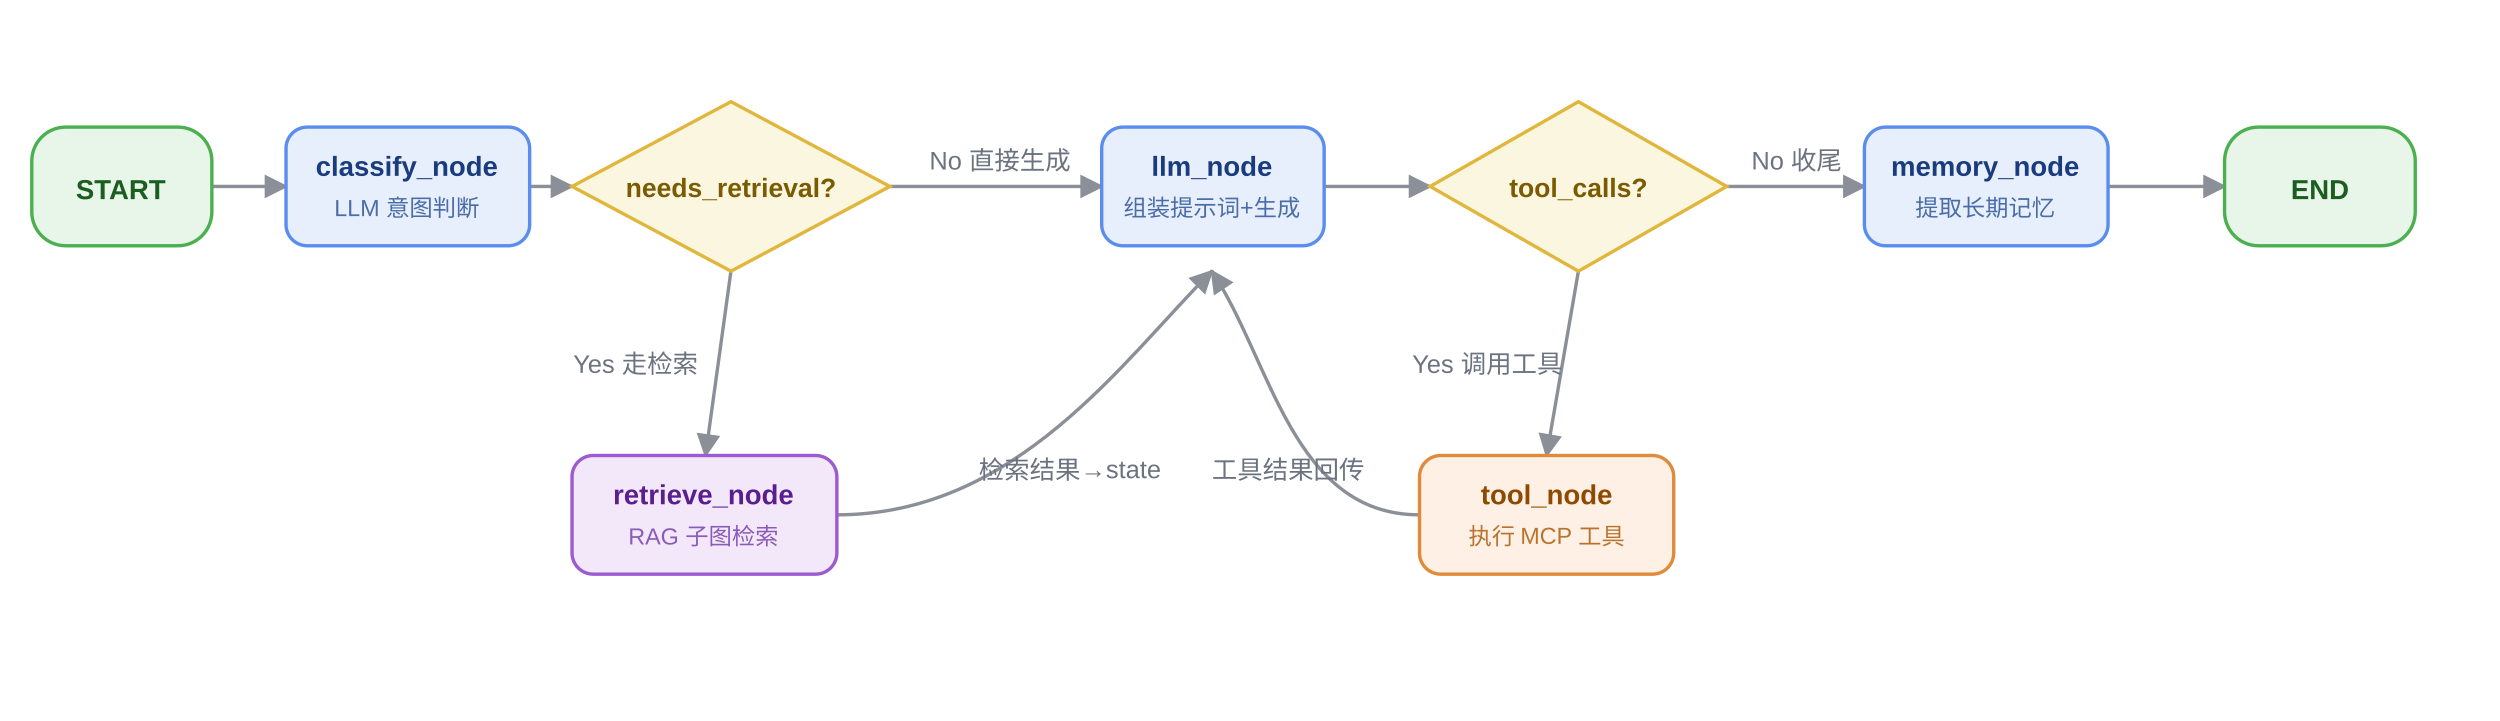
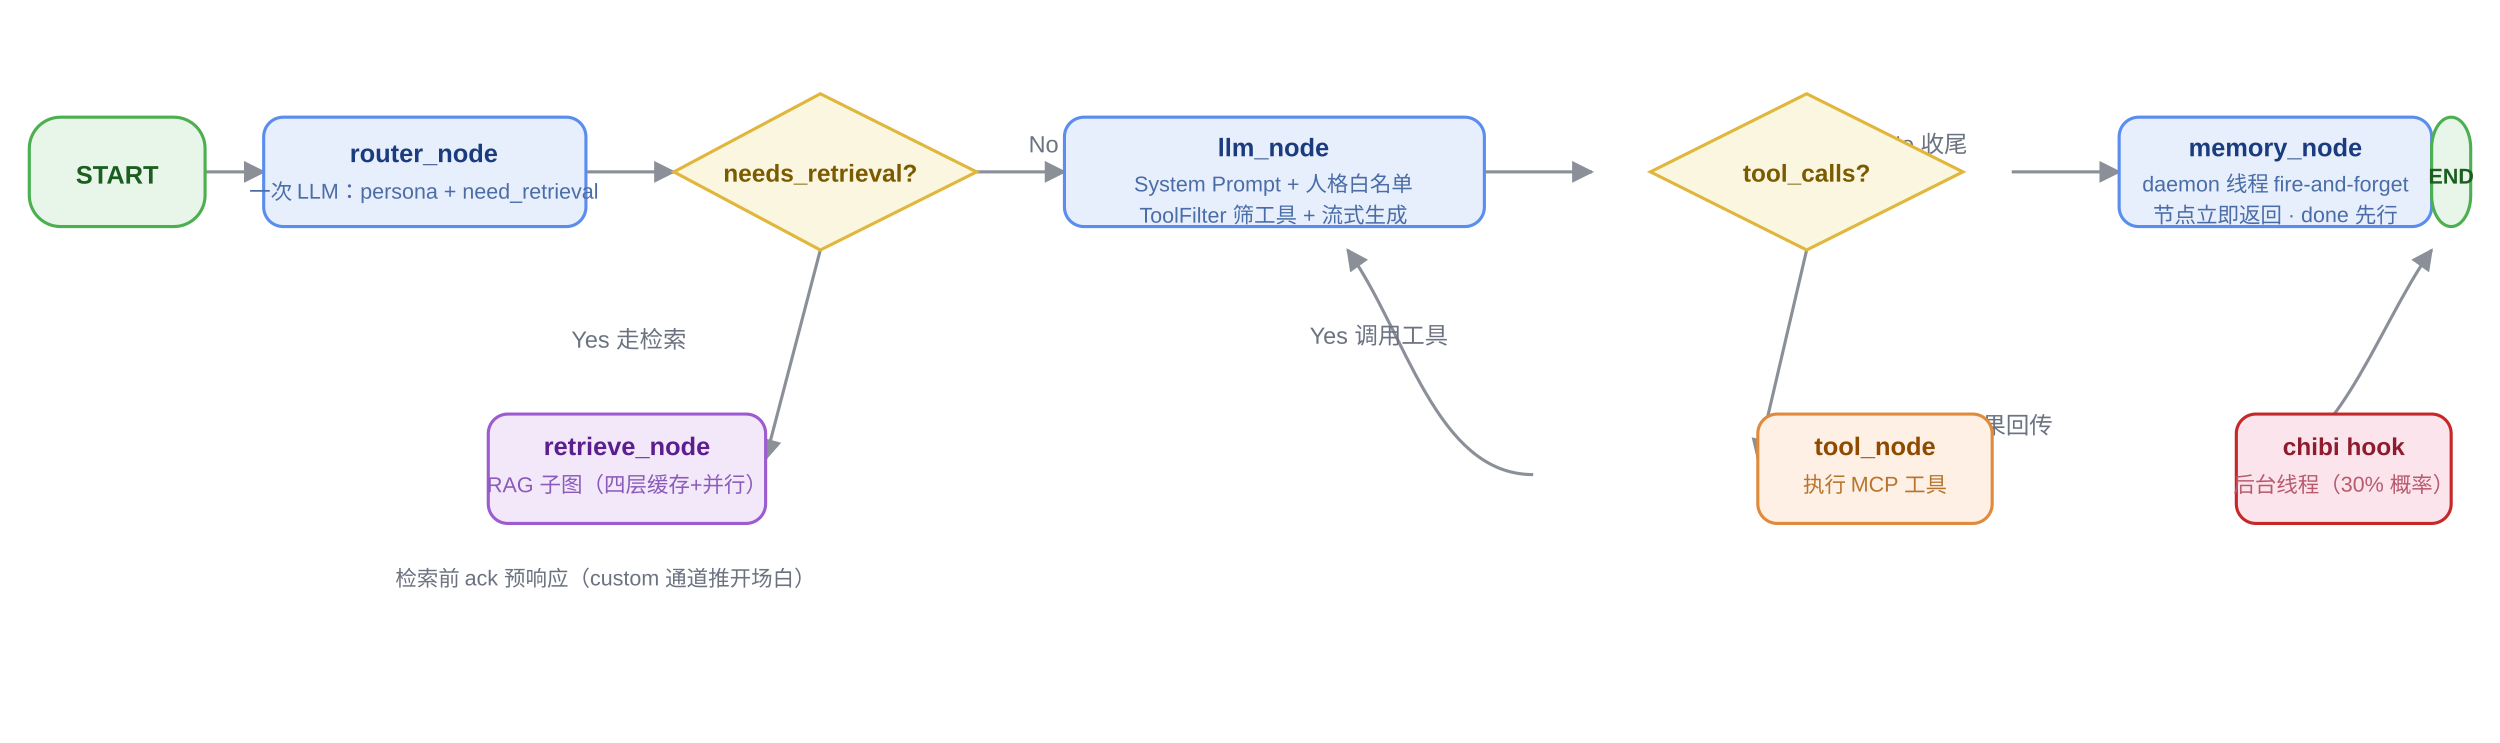
- <svg xmlns="http://www.w3.org/2000/svg" viewBox="0 0 1180 340" width="1180" height="340" font-family="Arial, 'PingFang SC', sans-serif">
+ <svg xmlns="http://www.w3.org/2000/svg" viewBox="0 0 1280 380" width="1280" height="380" font-family="Arial, 'PingFang SC', sans-serif">
  <defs>
    <marker id="arr1" viewBox="0 0 10 10" refX="9" refY="5" markerWidth="7" markerHeight="7" orient="auto-start-reverse">
      <path d="M0,0 L10,5 L0,10 z" fill="#8A8F98" />
    </marker>
+     <marker id="arr1d" viewBox="0 0 10 10" refX="9" refY="5" markerWidth="7" markerHeight="7" orient="auto-start-reverse">
+       <path d="M0,0 L10,5 L0,10 z" fill="#B0B5BD" />
+     </marker>
  </defs>
  <g fill="none" stroke="#8A8F98" stroke-width="1.6" marker-end="url(#arr1)">
-     <line x1="100" y1="88" x2="135" y2="88" />
-     <line x1="250" y1="88" x2="270" y2="88" />
-     <line x1="420" y1="88" x2="520" y2="88" />
-     <line x1="345" y1="128" x2="333" y2="215" />
-     <path d="M395,243 C480,243 530,170 572,128" />
-     <line x1="625" y1="88" x2="675" y2="88" />
-     <line x1="745" y1="128" x2="730" y2="215" />
-     <path d="M670,243 C610,243 600,170 572,128" />
-     <line x1="815" y1="88" x2="880" y2="88" />
-     <line x1="995" y1="88" x2="1050" y2="88" />
+     <line x1="105" y1="88" x2="135" y2="88" />
+     <line x1="300" y1="88" x2="345" y2="88" />
+     <line x1="500" y1="88" x2="545" y2="88" />
+     <line x1="760" y1="88" x2="815" y2="88" />
+     <line x1="1030" y1="88" x2="1085" y2="88" />
+   </g>
+   <g fill="none" stroke="#8A8F98" stroke-width="1.6" marker-end="url(#arr1)">
+     <line x1="420" y1="128" x2="392" y2="235" />
+     <line x1="925" y1="128" x2="900" y2="235" />
+     <path d="M785,243 C735,243 720,170 690,128" />
+     <path d="M1145,243 C1195,243 1215,170 1245,128" />
+   </g>
+   <g fill="none" stroke="#B0B5BD" stroke-width="1.4" stroke-dasharray="5 4" marker-end="url(#arr1d)">
+     <line x1="370" y1="235" x2="250" y2="235" />
  </g>
  <g font-size="12" fill="#6B7280" text-anchor="middle">
-     <text x="472" y="80">No 直接生成</text>
-     <text x="300" y="176">Yes 走检索</text>
-     <text x="505" y="226">检索结果→state</text>
-     <text x="702" y="176">Yes 调用工具</text>
-     <text x="608" y="226">工具结果回传</text>
-     <text x="848" y="80">No 收尾</text>
+     <text x="322" y="178">Yes 走检索</text>
+     <text x="560" y="78">No 直接生成</text>
+     <text x="706" y="176">Yes 调用工具</text>
+     <text x="986" y="78">No 收尾</text>
+     <text x="1015" y="222">工具结果回传</text>
+     <text x="1200" y="222">chibi 异步吐槽</text>
+     <text x="310" y="300" text-anchor="middle" font-size="11">检索前 ack 预响应（custom 通道推开场白）</text>
  </g>
  <g>
-     <rect x="15" y="60" width="85" height="56" rx="16" fill="#E8F5E9" stroke="#4CAF50" stroke-width="1.6" />
-     <text x="57" y="94" font-size="13" font-weight="600" fill="#1B5E20" text-anchor="middle">START</text>
-     <rect x="135" y="60" width="115" height="56" rx="10" fill="#E8EFFC" stroke="#5B8DEF" stroke-width="1.6" />
-     <text x="192" y="83" font-size="13" font-weight="600" fill="#1A3C7E" text-anchor="middle">classify_node</text>
-     <text x="192" y="102" font-size="11" fill="#4A6DA8" text-anchor="middle">LLM 意图判断</text>
-     <polygon points="345,48 420,88 345,128 270,88" fill="#FBF6DF" stroke="#E0B63C" stroke-width="1.6" />
-     <text x="345" y="93" font-size="12.5" font-weight="600" fill="#7A5B00" text-anchor="middle">needs_retrieval?</text>
-     <rect x="520" y="60" width="105" height="56" rx="10" fill="#E8EFFC" stroke="#5B8DEF" stroke-width="1.6" />
-     <text x="572" y="83" font-size="13" font-weight="600" fill="#1A3C7E" text-anchor="middle">llm_node</text>
-     <text x="572" y="102" font-size="11" fill="#4A6DA8" text-anchor="middle">组装提示词+生成</text>
-     <polygon points="745,48 815,88 745,128 675,88" fill="#FBF6DF" stroke="#E0B63C" stroke-width="1.6" />
-     <text x="745" y="93" font-size="12.5" font-weight="600" fill="#7A5B00" text-anchor="middle">tool_calls?</text>
-     <rect x="880" y="60" width="115" height="56" rx="10" fill="#E8EFFC" stroke="#5B8DEF" stroke-width="1.6" />
-     <text x="937" y="83" font-size="13" font-weight="600" fill="#1A3C7E" text-anchor="middle">memory_node</text>
-     <text x="937" y="102" font-size="11" fill="#4A6DA8" text-anchor="middle">提取长期记忆</text>
-     <rect x="1050" y="60" width="90" height="56" rx="16" fill="#E8F5E9" stroke="#4CAF50" stroke-width="1.6" />
-     <text x="1095" y="94" font-size="13" font-weight="600" fill="#1B5E20" text-anchor="middle">END</text>
+     <rect x="15" y="60" width="90" height="56" rx="16" fill="#E8F5E9" stroke="#4CAF50" stroke-width="1.6" />
+     <text x="60" y="94" font-size="13" font-weight="600" fill="#1B5E20" text-anchor="middle">START</text>
+     <rect x="135" y="60" width="165" height="56" rx="10" fill="#E8EFFC" stroke="#5B8DEF" stroke-width="1.6" />
+     <text x="217" y="83" font-size="13" font-weight="600" fill="#1A3C7E" text-anchor="middle">router_node</text>
+     <text x="217" y="102" font-size="11" fill="#4A6DA8" text-anchor="middle">一次 LLM：persona + need_retrieval</text>
+     <polygon points="420,48 500,88 420,128 345,88" fill="#FBF6DF" stroke="#E0B63C" stroke-width="1.6" />
+     <text x="420" y="93" font-size="12.5" font-weight="600" fill="#7A5B00" text-anchor="middle">needs_retrieval?</text>
+     <rect x="545" y="60" width="215" height="56" rx="10" fill="#E8EFFC" stroke="#5B8DEF" stroke-width="1.6" />
+     <text x="652" y="80" font-size="13" font-weight="600" fill="#1A3C7E" text-anchor="middle">llm_node</text>
+     <text x="652" y="98" font-size="11" fill="#4A6DA8" text-anchor="middle">System Prompt + 人格白名单</text>
+     <text x="652" y="114" font-size="11" fill="#4A6DA8" text-anchor="middle">ToolFilter 筛工具 + 流式生成</text>
+     <polygon points="925,48 1005,88 925,128 845,88" fill="#FBF6DF" stroke="#E0B63C" stroke-width="1.6" />
+     <text x="925" y="93" font-size="12.5" font-weight="600" fill="#7A5B00" text-anchor="middle">tool_calls?</text>
+     <rect x="1085" y="60" width="160" height="56" rx="10" fill="#E8EFFC" stroke="#5B8DEF" stroke-width="1.6" />
+     <text x="1165" y="80" font-size="13" font-weight="600" fill="#1A3C7E" text-anchor="middle">memory_node</text>
+     <text x="1165" y="98" font-size="11" fill="#4A6DA8" text-anchor="middle">daemon 线程 fire-and-forget</text>
+     <text x="1165" y="114" font-size="11" fill="#4A6DA8" text-anchor="middle">节点立即返回 · done 先行</text>
+     <rect x="1245" y="60" width="20" height="56" rx="16" fill="#E8F5E9" stroke="#4CAF50" stroke-width="1.6" />
+     <text x="1255" y="94" font-size="11" font-weight="600" fill="#1B5E20" text-anchor="middle">END</text>
  </g>
  <g>
-     <rect x="270" y="215" width="125" height="56" rx="10" fill="#F3E8FA" stroke="#9C5BD0" stroke-width="1.6" />
-     <text x="332" y="238" font-size="13" font-weight="600" fill="#5B1E8E" text-anchor="middle">retrieve_node</text>
-     <text x="332" y="257" font-size="11" fill="#8A5BB8" text-anchor="middle">RAG 子图检索</text>
-     <rect x="670" y="215" width="120" height="56" rx="10" fill="#FEF0E4" stroke="#E08A3C" stroke-width="1.6" />
-     <text x="730" y="238" font-size="13" font-weight="600" fill="#8E4A00" text-anchor="middle">tool_node</text>
-     <text x="730" y="257" font-size="11" fill="#B8742E" text-anchor="middle">执行 MCP 工具</text>
+     <rect x="250" y="212" width="142" height="56" rx="10" fill="#F3E8FA" stroke="#9C5BD0" stroke-width="1.6" />
+     <text x="321" y="233" font-size="13" font-weight="600" fill="#5B1E8E" text-anchor="middle">retrieve_node</text>
+     <text x="321" y="252" font-size="11" fill="#8A5BB8" text-anchor="middle">RAG 子图（四层缓存+并行）</text>
+     <rect x="900" y="212" width="120" height="56" rx="10" fill="#FEF0E4" stroke="#E08A3C" stroke-width="1.6" />
+     <text x="960" y="233" font-size="13" font-weight="600" fill="#8E4A00" text-anchor="middle">tool_node</text>
+     <text x="960" y="252" font-size="11" fill="#B8742E" text-anchor="middle">执行 MCP 工具</text>
+     <rect x="1145" y="212" width="110" height="56" rx="10" fill="#FCE4EC" stroke="#C62828" stroke-width="1.6" />
+     <text x="1200" y="233" font-size="12.5" font-weight="600" fill="#8E1B2E" text-anchor="middle">chibi hook</text>
+     <text x="1200" y="252" font-size="11" fill="#B85A6E" text-anchor="middle">后台线程（30% 概率）</text>
  </g>
</svg>
